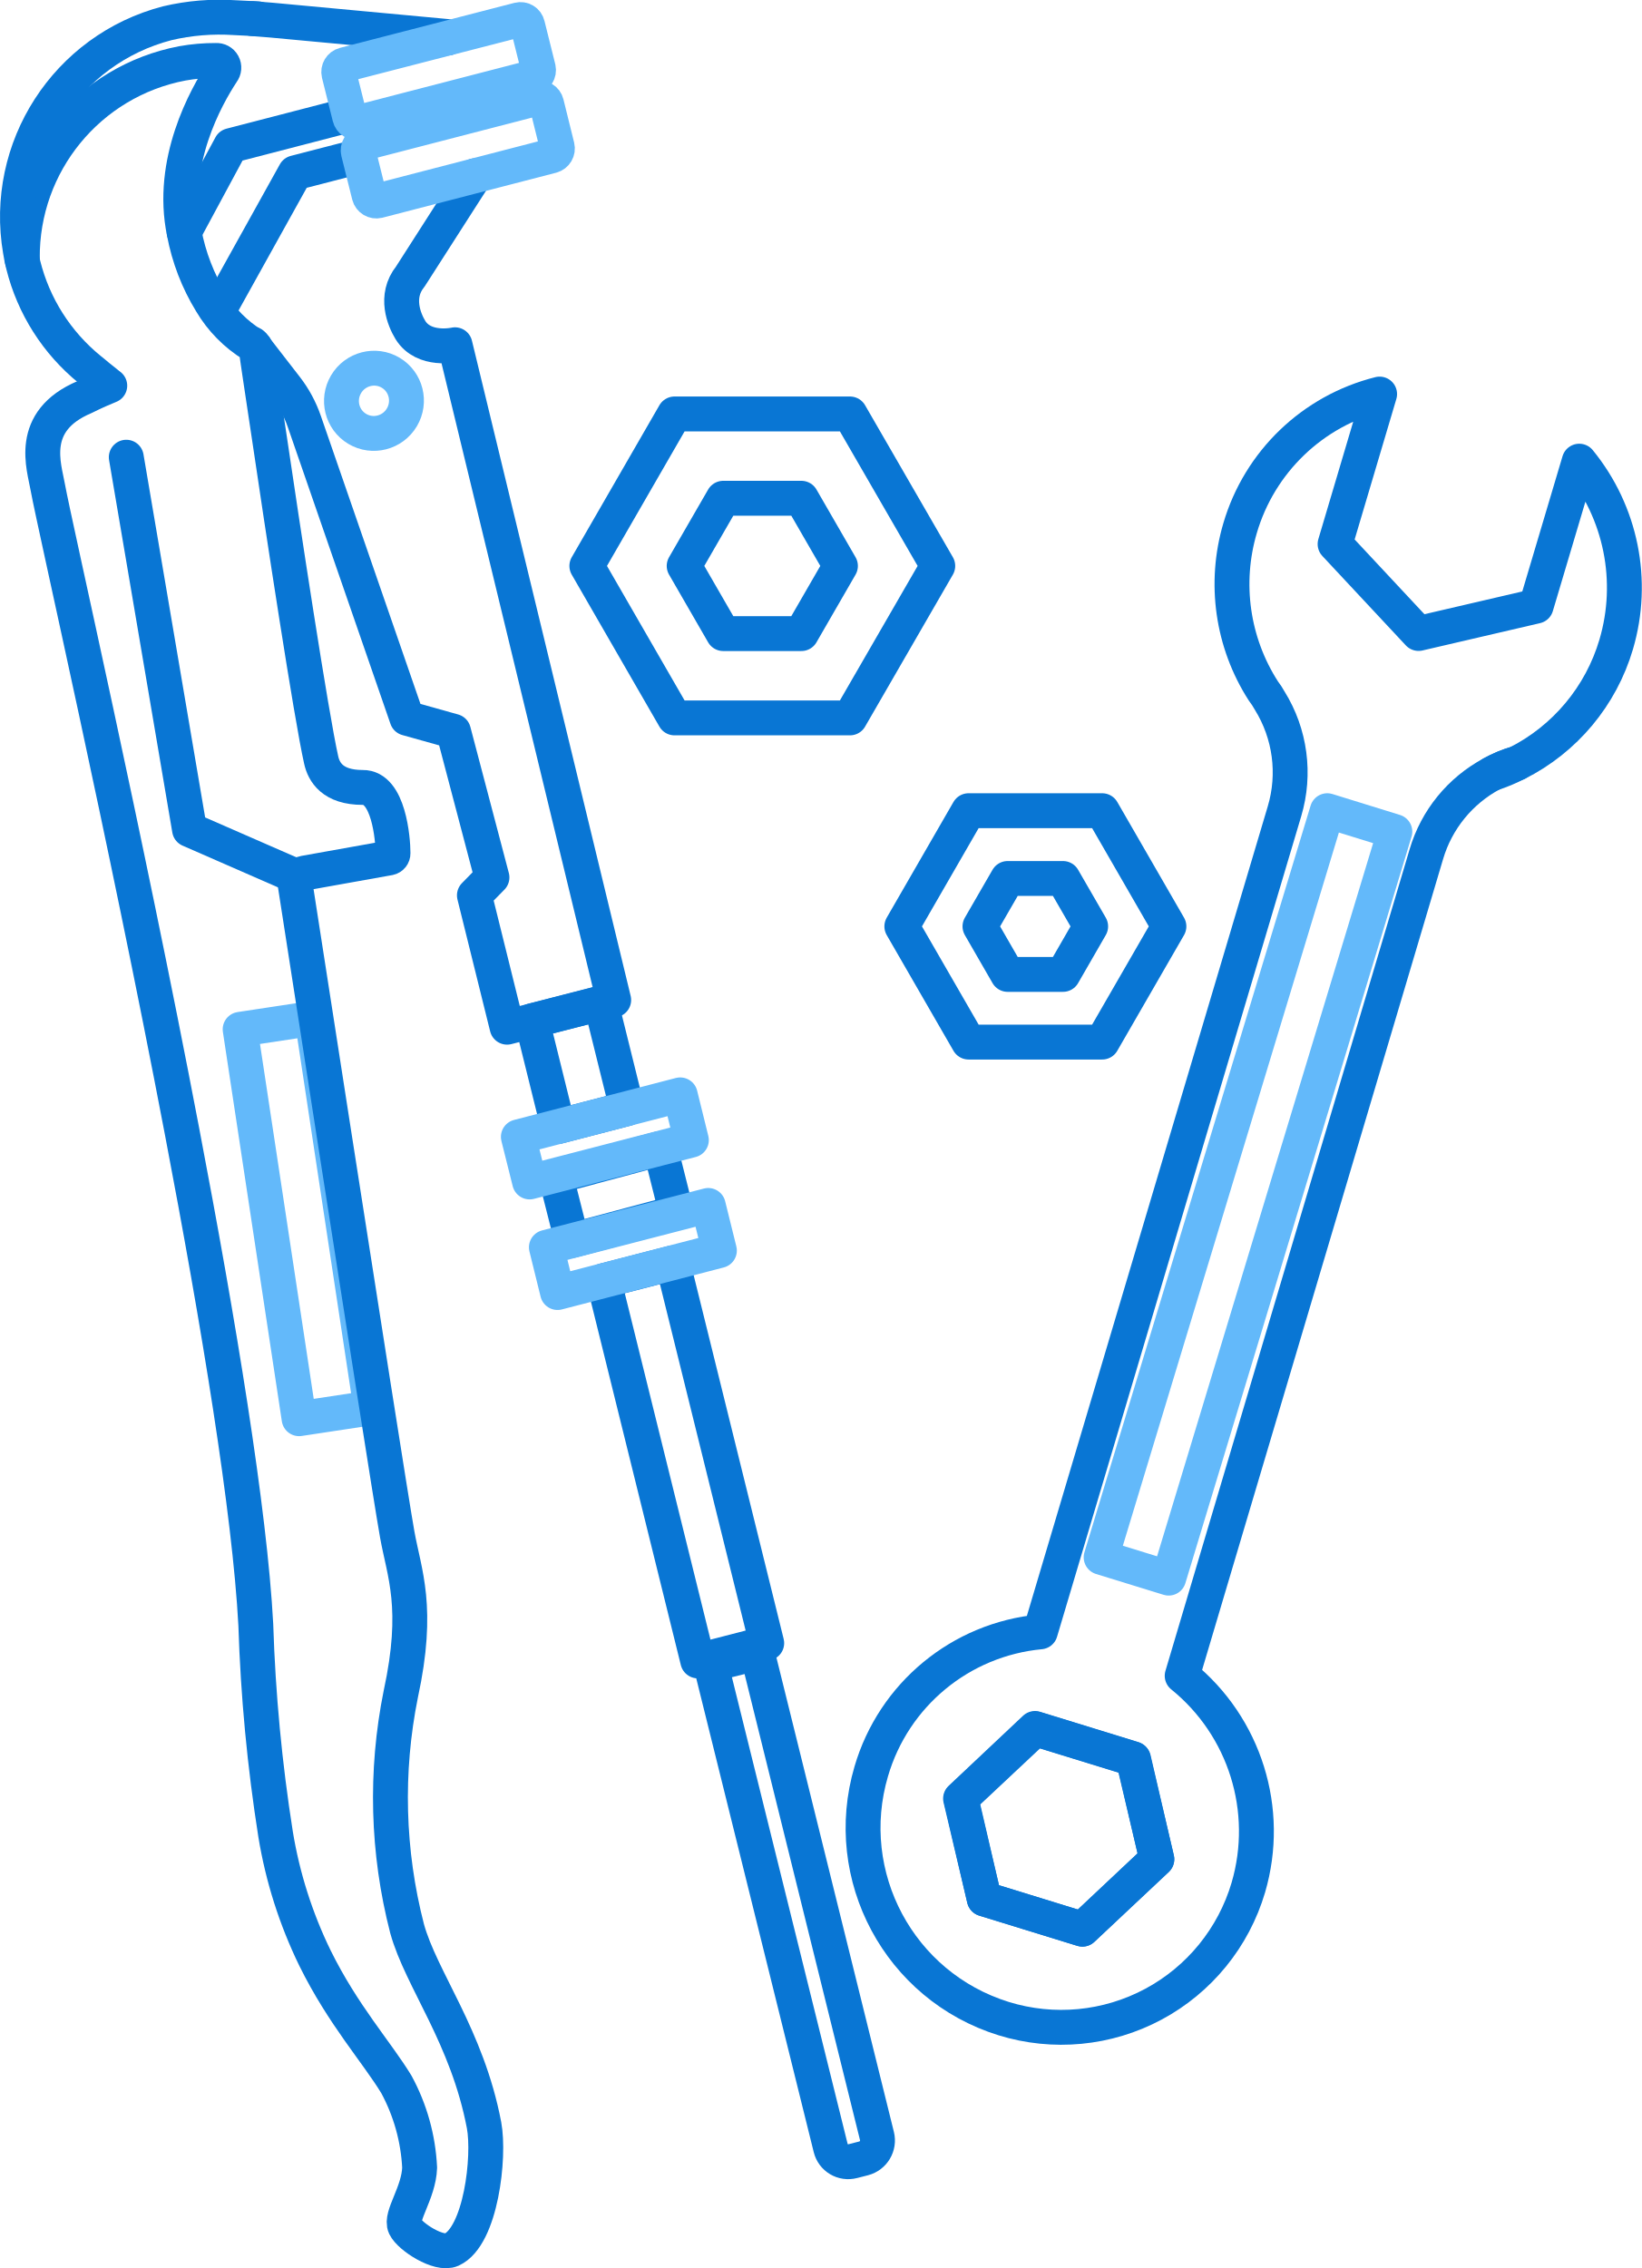
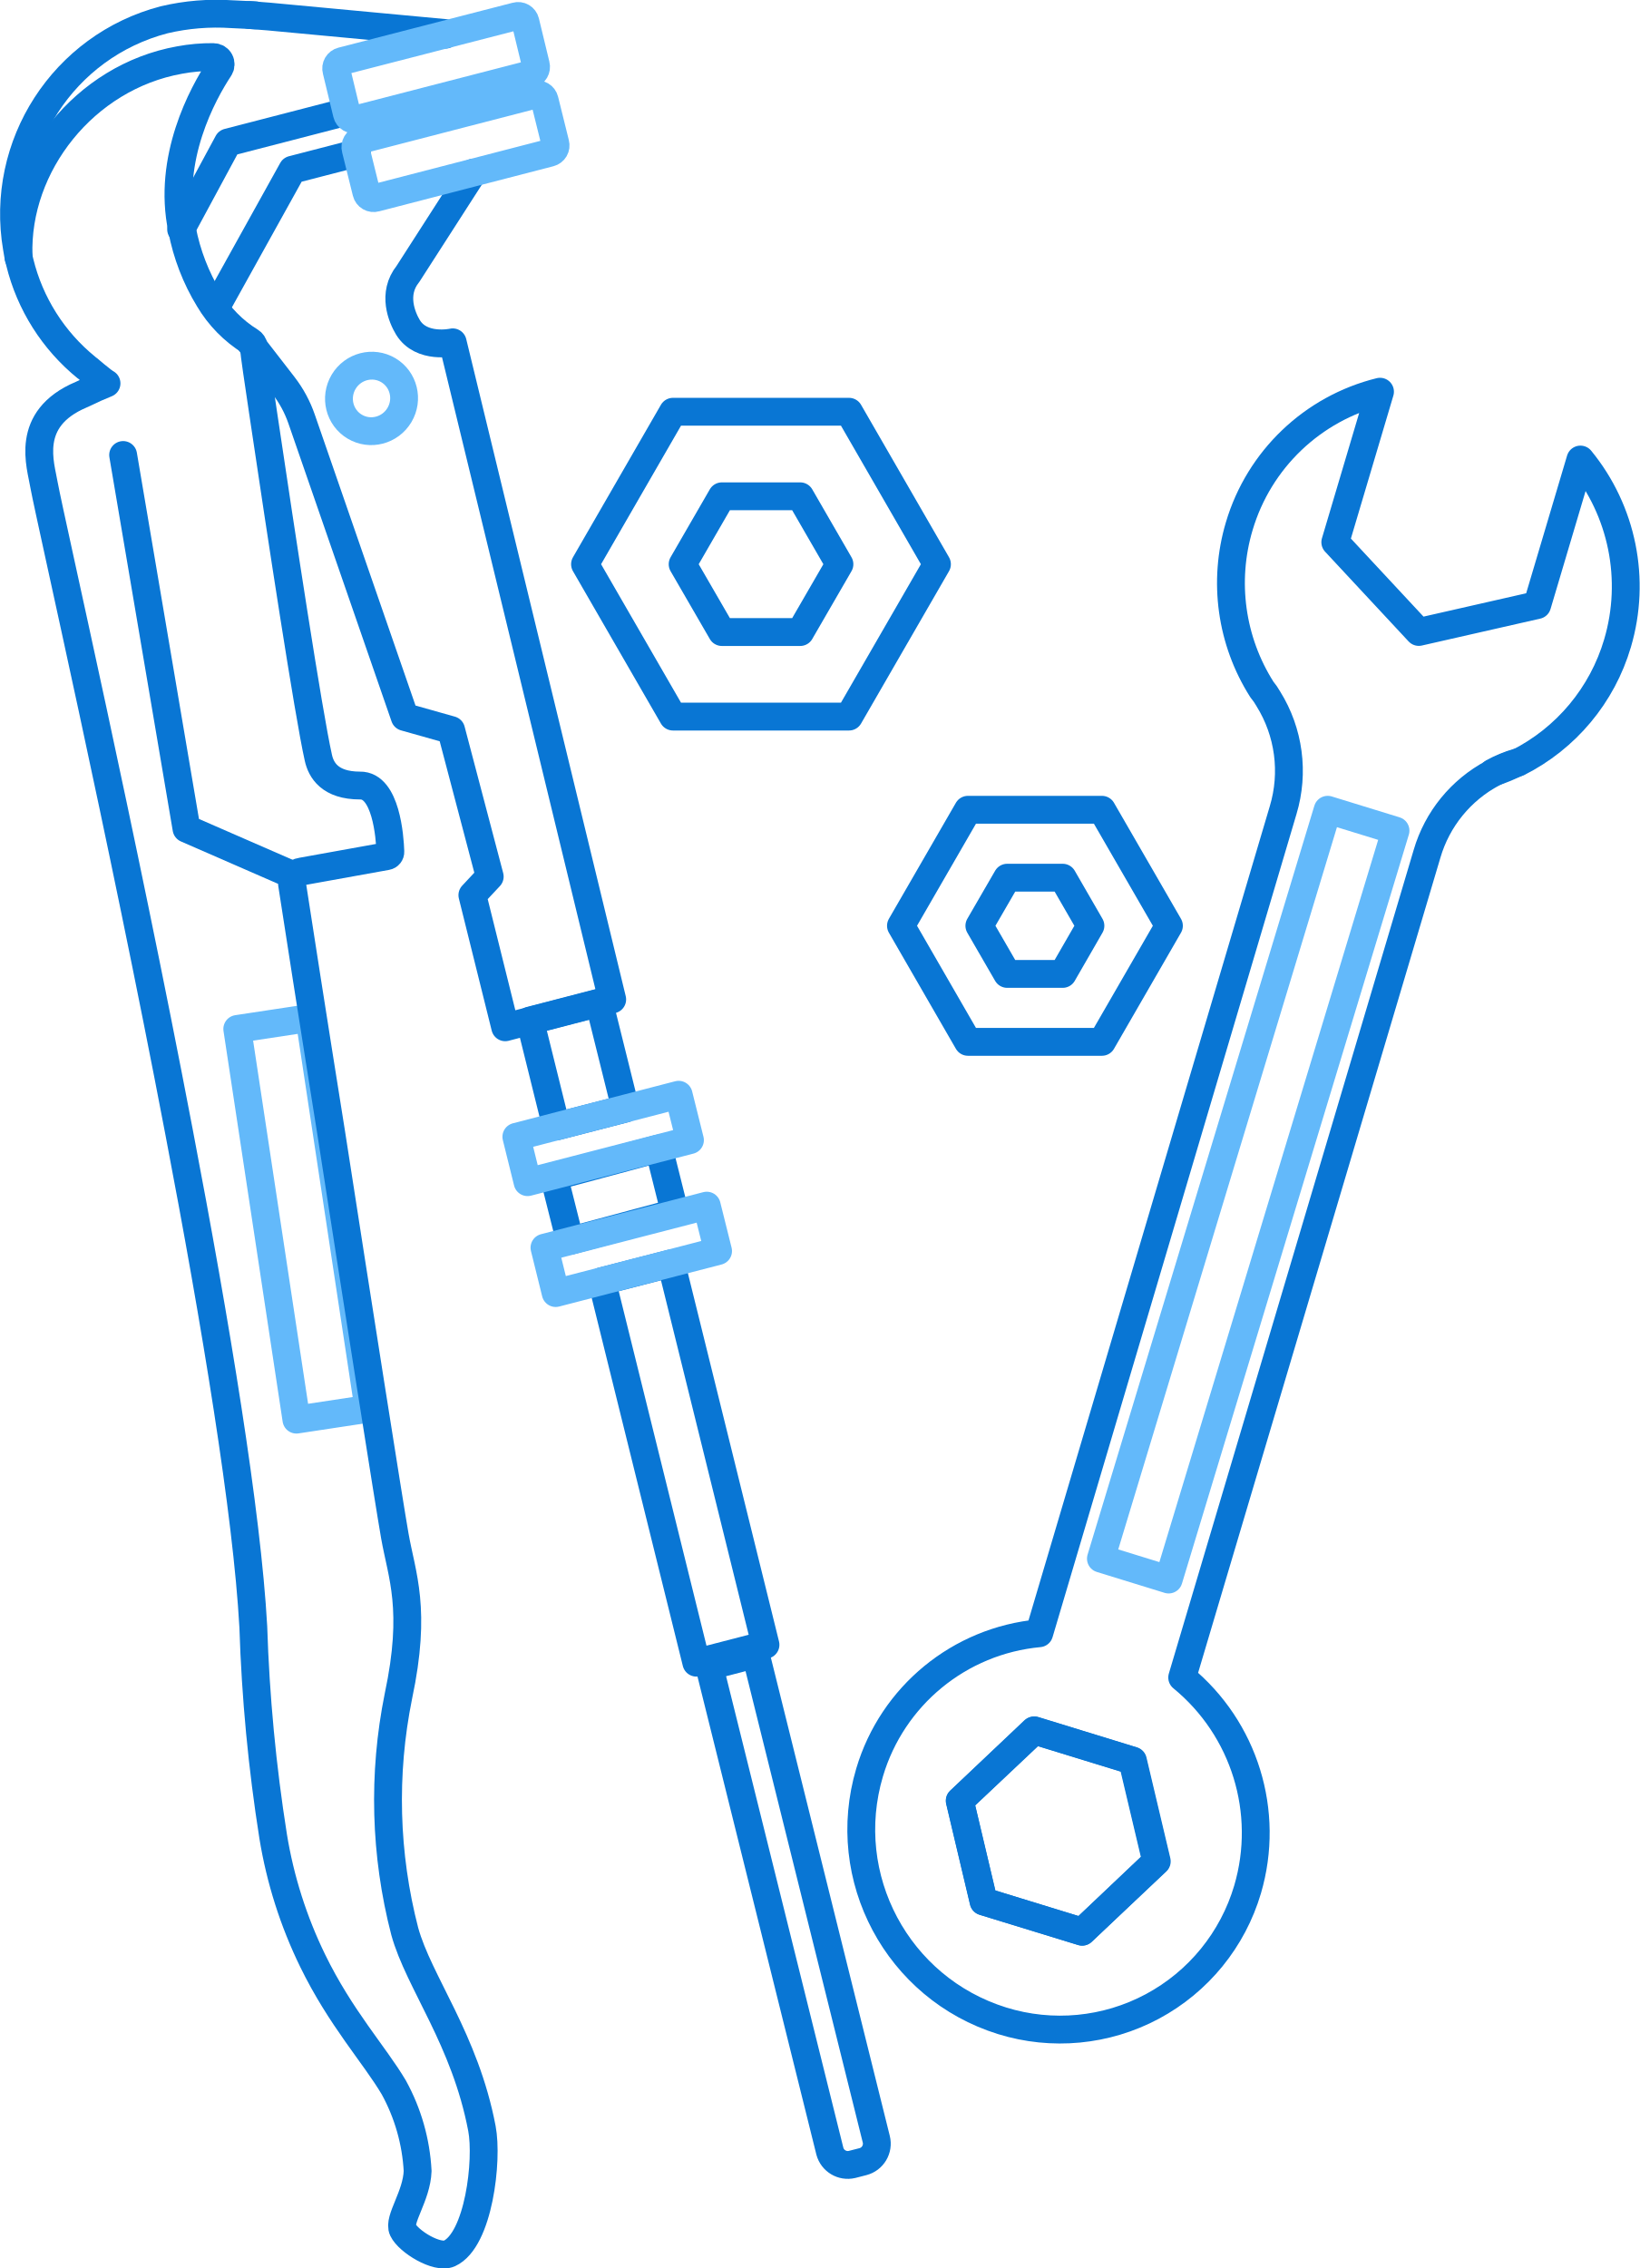
- <svg xmlns="http://www.w3.org/2000/svg" viewBox="0 0 141.21 195.05">
+ <svg xmlns="http://www.w3.org/2000/svg" viewBox="0 0 176.72 244.4">
  <defs>
    <style>.cls-1,.cls-2{fill:none;stroke-linecap:round;stroke-linejoin:round;stroke-width:3px;}.cls-1{stroke:#0976d4;}.cls-2{stroke:#63b9fa;}</style>
  </defs>
  <g id="Layer_2" data-name="Layer 2">
    <g id="Layer_1-2" data-name="Layer 1">
-       <path class="cls-1" d="M101.67,144.12l21-70.66a11.55,11.55,0,0,1,5.64-6.92,10.61,10.61,0,0,1,2.14-.89A16.75,16.75,0,0,0,139,55.41a17.21,17.21,0,0,0-3.18-15.75l-3.71,12.47L122,54.48l-7.18-7.69,3.83-12.9a16.75,16.75,0,0,0-12,11.53,17,17,0,0,0,2,14,6.74,6.74,0,0,1,.55.84,11.69,11.69,0,0,1,1.27,9.51l-21,70.57a16.79,16.79,0,0,0-14.54,12,17.18,17.18,0,0,0,11.38,21.26,16.77,16.77,0,0,0,21.05-11.27A17.2,17.2,0,0,0,101.67,144.12Zm-8.58,21.79-8.44-2.6-2-8.63,6.4-6,8.44,2.6,2,8.63Z" />
-       <path class="cls-1" d="M130.44,65.65a10.61,10.61,0,0,0-2.14.89A14.22,14.22,0,0,0,130.44,65.65Z" />
-       <polygon class="cls-1" points="89.01 148.65 82.61 154.68 84.65 163.31 93.09 165.91 99.49 159.88 97.45 151.25 89.01 148.65" />
-       <polygon class="cls-2" points="100.51 135.72 94.7 133.93 114.15 69.72 119.96 71.52 100.51 135.72" />
-       <rect class="cls-2" x="23.16" y="87.86" width="6.25" height="33.87" transform="translate(-15.4 5.12) rotate(-8.61)" />
-       <path class="cls-1" d="M9.44,33.17l-.92.39c-.22.09-1,.46-1.25.59-4.91,2.07-3.46,6-3.16,7.76.6,3.3,6.64,29.66,11.55,55.41,3.14,16.43,5.82,32.62,6.34,42.42a144.81,144.81,0,0,0,1.7,18,38.55,38.55,0,0,0,3.39,10.66c2.42,4.9,5.31,8.08,7,10.86a16.7,16.7,0,0,1,2,7.16c-.07,2.16-1.69,4.17-1.26,5.06s2.92,2.49,4,2c2.53-1.15,3.31-8,2.8-10.71-1.45-7.63-5.41-12.53-6.62-16.91a45,45,0,0,1-.54-20.17c1.62-7.48.29-10.37-.31-13.74-.51-2.86-3.17-19.9-5.46-34.57-1.52-9.8-2.88-18.54-3.31-21.29a.93.93,0,0,1,.77-1l7.32-1.31a.4.4,0,0,0,.32-.4c0-1.25-.38-5.7-2.61-5.66-2.59,0-3.34-1.32-3.57-2.37-.85-3.77-3.25-19.54-4.61-28.75-.05-.28-.09-.59-.13-.86-.42-2.81-.74-4.89-.83-5.64a.69.69,0,0,0-.3-.44A10.61,10.61,0,0,1,18.15,26v0a17.75,17.75,0,0,1-2.31-6c-1.26-6.07,1.87-11.66,3.28-13.8a.62.62,0,0,0-.54-1,16,16,0,0,0-2.9.25A16.92,16.92,0,0,0,1.92,22.23c0,.05,0,.12,0,.17" />
-       <path class="cls-1" d="M22.2,1.62l-2-.1A19.65,19.65,0,0,0,14.38,2,17.21,17.21,0,0,0,1.75,21.56c.06.41.15.82.25,1.22a16.83,16.83,0,0,0,5.72,9l.14.11c.45.37.73.62,1.23,1" />
-       <polyline class="cls-1" points="15.84 19.96 19.85 12.52 30.03 9.88" />
-       <polyline class="cls-1" points="21.7 1.6 23.33 1.73 38.48 3.14 38.51 3.27" />
-       <path class="cls-1" d="M21.7,29.59l2.92,3.77a10.15,10.15,0,0,1,1.55,2.88L35,61.77l4,1.12,3.31,12.57L40.8,77l2.81,11.34L52.78,86,39.13,29.65s-2.69.61-3.84-1.28c-.51-.84-1.39-2.87,0-4.59l5.55-8.66" />
-       <polyline class="cls-1" points="19.11 26.04 19.14 26.09 25.38 14.86 30.91 13.43" />
-       <polygon class="cls-1" points="53.93 95.34 48 96.88 45.75 87.79 51.68 86.26 53.93 95.34" />
-       <path class="cls-1" d="M74.28,185.62l-.94.24a1.55,1.55,0,0,1-1.9-1.13L61.13,143.15l4-1L75.42,183.7A1.59,1.59,0,0,1,74.28,185.62Z" />
-       <polygon class="cls-1" points="58.17 104.27 49.19 106.68 47.8 101.18 56.79 98.77 58.17 104.27" />
-       <polygon class="cls-1" points="65.94 141.31 60.01 142.84 51.92 110.14 57.85 108.61 65.94 141.31" />
-       <path class="cls-2" d="M45.79,6.66,30.84,10.53a.62.62,0,0,1-.76-.46l-.93-3.73a.64.64,0,0,1,.46-.77l15-3.87a.62.62,0,0,1,.76.46l.93,3.73A.64.64,0,0,1,45.79,6.66Z" />
-       <path class="cls-2" d="M47.46,13.4,32.52,17.27a.64.64,0,0,1-.77-.46l-.93-3.73a.64.64,0,0,1,.47-.77L46.23,8.44A.63.63,0,0,1,47,8.9l.92,3.72A.65.65,0,0,1,47.46,13.4Z" />
-       <polygon class="cls-2" points="59.46 98.05 45.55 101.65 44.58 97.77 58.5 94.16 59.46 98.05" />
-       <polygon class="cls-2" points="61.87 107.55 47.95 111.16 46.99 107.27 60.91 103.67 61.87 107.55" />
-       <ellipse class="cls-2" cx="32.16" cy="34.47" rx="2.81" ry="2.79" transform="translate(-13.91 44.46) rotate(-59.22)" />
-       <polyline class="cls-1" points="10.86 39.32 16.3 71.35 25.52 75.38" />
-       <polygon class="cls-1" points="73.1 35.6 58.01 35.6 50.47 48.67 58.01 61.74 73.1 61.74 80.65 48.67 73.1 35.6" />
-       <polygon class="cls-1" points="68.92 42.85 62.2 42.85 58.84 48.67 62.2 54.49 68.92 54.49 72.28 48.67 68.92 42.85" />
-       <polygon class="cls-1" points="94.79 69.72 83.3 69.72 77.56 79.67 83.3 89.62 94.79 89.62 100.53 79.67 94.79 69.72" />
-       <polygon class="cls-1" points="91.42 75.55 86.66 75.55 84.28 79.67 86.66 83.8 91.42 83.8 93.8 79.67 91.42 75.55" />
+       <path class="cls-1" d="M127.41,180.77,153.8,92a14.43,14.43,0,0,1,7.08-8.69,13,13,0,0,1,2.7-1.12,21.08,21.08,0,0,0,10.75-12.88,21.58,21.58,0,0,0-4-19.79l-4.66,15.68L152.91,68.1l-9-9.67,4.82-16.22A21.1,21.1,0,0,0,133.56,56.7,21.41,21.41,0,0,0,136,74.3a6.8,6.8,0,0,1,.69,1,14.68,14.68,0,0,1,1.6,12L112,176a21.1,21.1,0,0,0-18.28,15A21.59,21.59,0,0,0,108,217.76a21.07,21.07,0,0,0,26.46-14.16A21.63,21.63,0,0,0,127.41,180.77Zm-10.78,27.39L106,204.9l-2.57-10.85,8-7.58,10.61,3.26,2.57,10.85Z" />
+       <path class="cls-1" d="M163.58,82.14a13,13,0,0,0-2.7,1.12A18.73,18.73,0,0,0,163.58,82.14Z" />
+       <polygon class="cls-1" points="111.5 186.47 103.45 194.05 106.02 204.9 116.63 208.16 124.67 200.58 122.1 189.73 111.5 186.47" />
+       <polygon class="cls-2" points="125.95 170.21 118.65 167.96 143.09 87.26 150.4 89.51 125.95 170.21" />
+       <rect class="cls-2" x="28.72" y="110.05" width="7.86" height="42.58" transform="translate(-19.3 6.37) rotate(-8.61)" />
+       <path class="cls-1" d="M11.48,41.31l-1.16.49c-.28.12-1.2.58-1.57.73-6.17,2.61-4.35,7.6-4,9.76C5.53,56.44,13.12,89.57,19.3,122c3.95,20.65,7.32,41,8,53.31a181,181,0,0,0,2.14,22.58,48.25,48.25,0,0,0,4.26,13.4c3,6.16,6.67,10.15,8.74,13.65a21,21,0,0,1,2.57,9c-.09,2.71-2.13,5.24-1.59,6.35.61,1.27,3.68,3.13,5,2.55,3.18-1.45,4.17-10.07,3.52-13.47-1.82-9.59-6.8-15.75-8.32-21.25a56.39,56.39,0,0,1-.68-25.35c2-9.4.36-13-.39-17.27-.63-3.6-4-25-6.86-43.45C33.71,109.68,32,98.69,31.47,95.23a1.16,1.16,0,0,1,1-1.31l9.21-1.66a.47.47,0,0,0,.39-.49c-.05-1.57-.47-7.17-3.27-7.12-3.25,0-4.2-1.67-4.49-3-1.07-4.74-4.08-24.56-5.8-36.14-.06-.36-.1-.73-.16-1.07-.53-3.54-.92-6.16-1-7.1a.8.8,0,0,0-.37-.55,13.35,13.35,0,0,1-4.46-4.55v0a22.55,22.55,0,0,1-2.9-7.52C18,17.08,21.87,10.05,23.65,7.36A.78.78,0,0,0,23,6.15a19,19,0,0,0-3.65.32C9.09,8.31,1.67,17.82,2,27.55c0,.07,0,.16,0,.23" />
+       <path class="cls-1" d="M27.52,1.65,25,1.53a24.61,24.61,0,0,0-7.3.6A21.64,21.64,0,0,0,1.82,26.71a13.12,13.12,0,0,0,.31,1.54A21.07,21.07,0,0,0,9.32,39.61a1.1,1.1,0,0,0,.18.14c.56.47.91.78,1.54,1.26" />
+       <polyline class="cls-1" points="19.52 24.71 24.57 15.35 37.36 12.04" />
+       <polyline class="cls-1" points="26.89 1.62 28.94 1.78 47.98 3.56 48.02 3.73" />
+       <path class="cls-1" d="M26.89,36.81l3.67,4.74a12.67,12.67,0,0,1,1.95,3.62L43.62,77.26l5,1.41,4.16,15.79-1.87,2,3.54,14.24,11.53-3L48.79,36.89s-3.37.76-4.82-1.61c-.64-1.06-1.74-3.61,0-5.77l7-10.89" />
+       <polyline class="cls-1" points="23.64 32.35 23.67 32.41 31.51 18.29 38.47 16.49" />
+       <polygon class="cls-1" points="67.41 119.46 59.95 121.39 57.12 109.97 64.57 108.04 67.41 119.46" />
+       <path class="cls-1" d="M93,232.94l-1.17.3a2,2,0,0,1-2.39-1.42l-13-52.27,5-1.3,13,52.27A2,2,0,0,1,93,232.94Z" />
+       <polygon class="cls-1" points="72.73 130.67 61.44 133.71 59.7 126.8 71 123.76 72.73 130.67" />
+       <polygon class="cls-1" points="82.5 177.24 75.05 179.17 64.87 138.06 72.33 136.14 82.5 177.24" />
+       <path class="cls-2" d="M57.17,8,38.39,12.85a.8.8,0,0,1-1-.58L36.26,7.59a.81.81,0,0,1,.58-1L55.62,1.75a.8.8,0,0,1,1,.58L57.75,7A.82.82,0,0,1,57.17,8Z" />
+       <path class="cls-2" d="M59.27,16.46,40.49,21.32a.8.8,0,0,1-1-.58l-1.16-4.68a.81.81,0,0,1,.58-1l18.78-4.86a.8.8,0,0,1,1,.58l1.16,4.68A.81.81,0,0,1,59.27,16.46Z" />
+       <polygon class="cls-2" points="74.36 122.86 56.86 127.39 55.65 122.5 73.14 117.97 74.36 122.86" />
+       <polygon class="cls-2" points="77.39 134.81 59.89 139.34 58.68 134.45 76.17 129.92 77.39 134.81" />
+       <ellipse class="cls-2" cx="40.04" cy="42.94" rx="3.54" ry="3.5" transform="translate(-17.34 55.36) rotate(-59.22)" />
+       <polyline class="cls-1" points="13.27 49.03 20.1 89.3 31.7 94.36" />
+       <polygon class="cls-1" points="91.5 44.37 72.53 44.37 63.05 60.8 72.53 77.22 91.5 77.22 100.98 60.8 91.5 44.37" />
+       <polygon class="cls-1" points="86.24 53.48 77.8 53.48 73.57 60.8 77.8 68.11 86.24 68.11 90.47 60.8 86.24 53.48" />
+       <polygon class="cls-1" points="118.76 87.26 104.32 87.26 97.1 99.76 104.32 112.27 118.76 112.27 125.98 99.76 118.76 87.26" />
+       <polygon class="cls-1" points="114.53 94.58 108.55 94.58 105.55 99.76 108.55 104.95 114.53 104.95 117.52 99.76 114.53 94.58" />
    </g>
  </g>
</svg>
